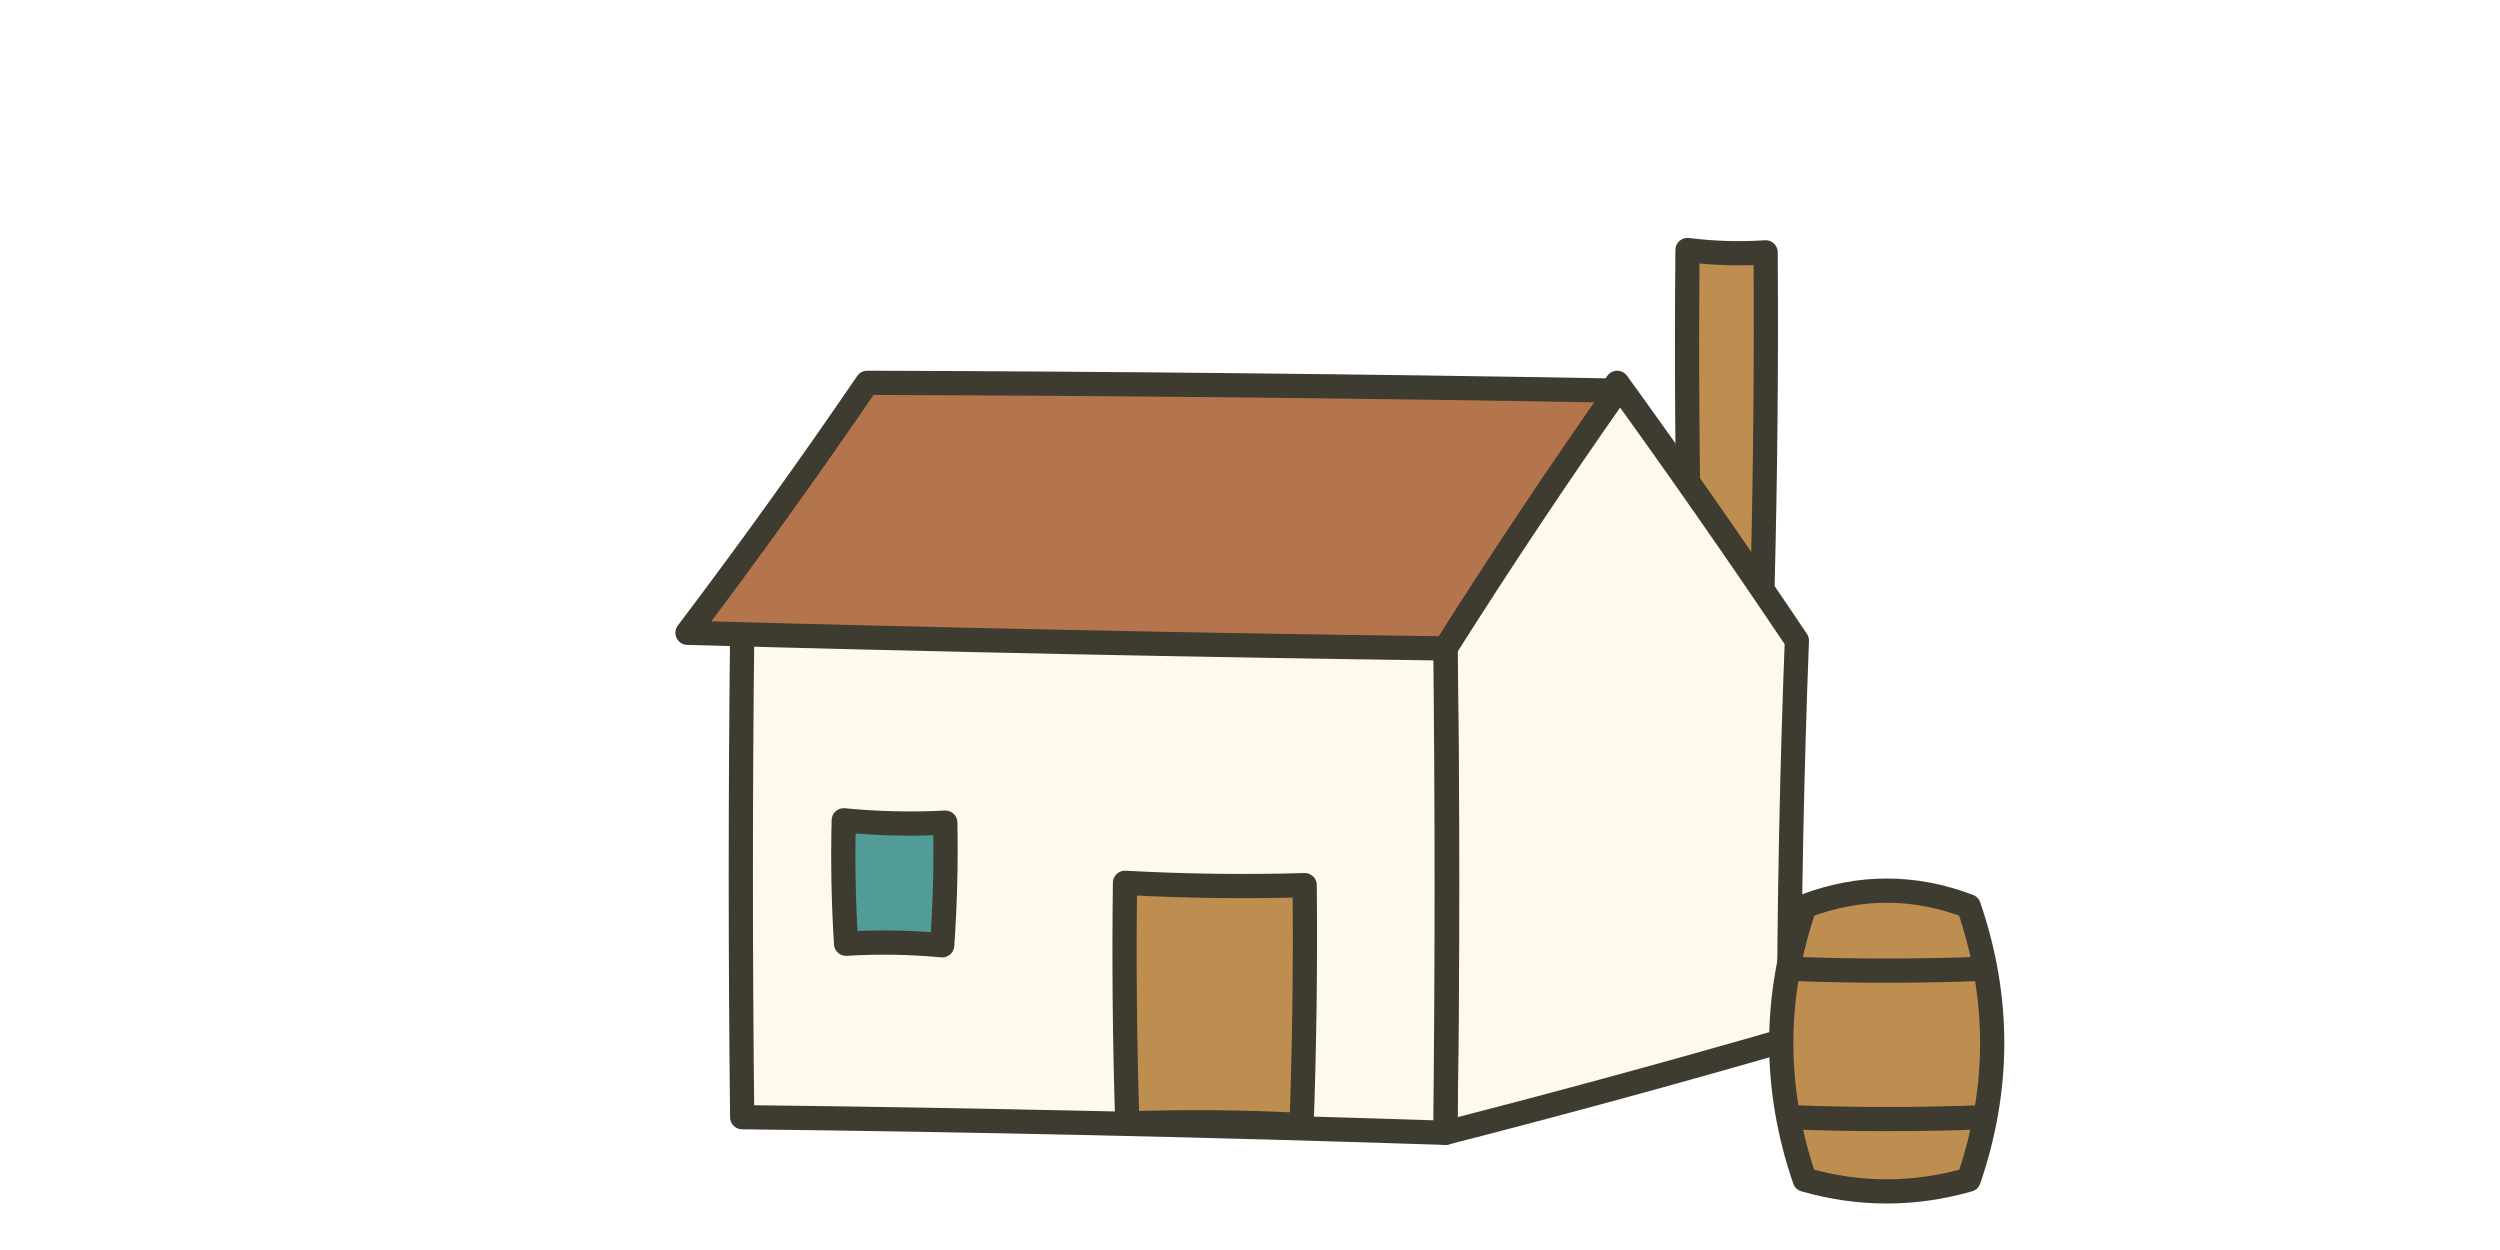
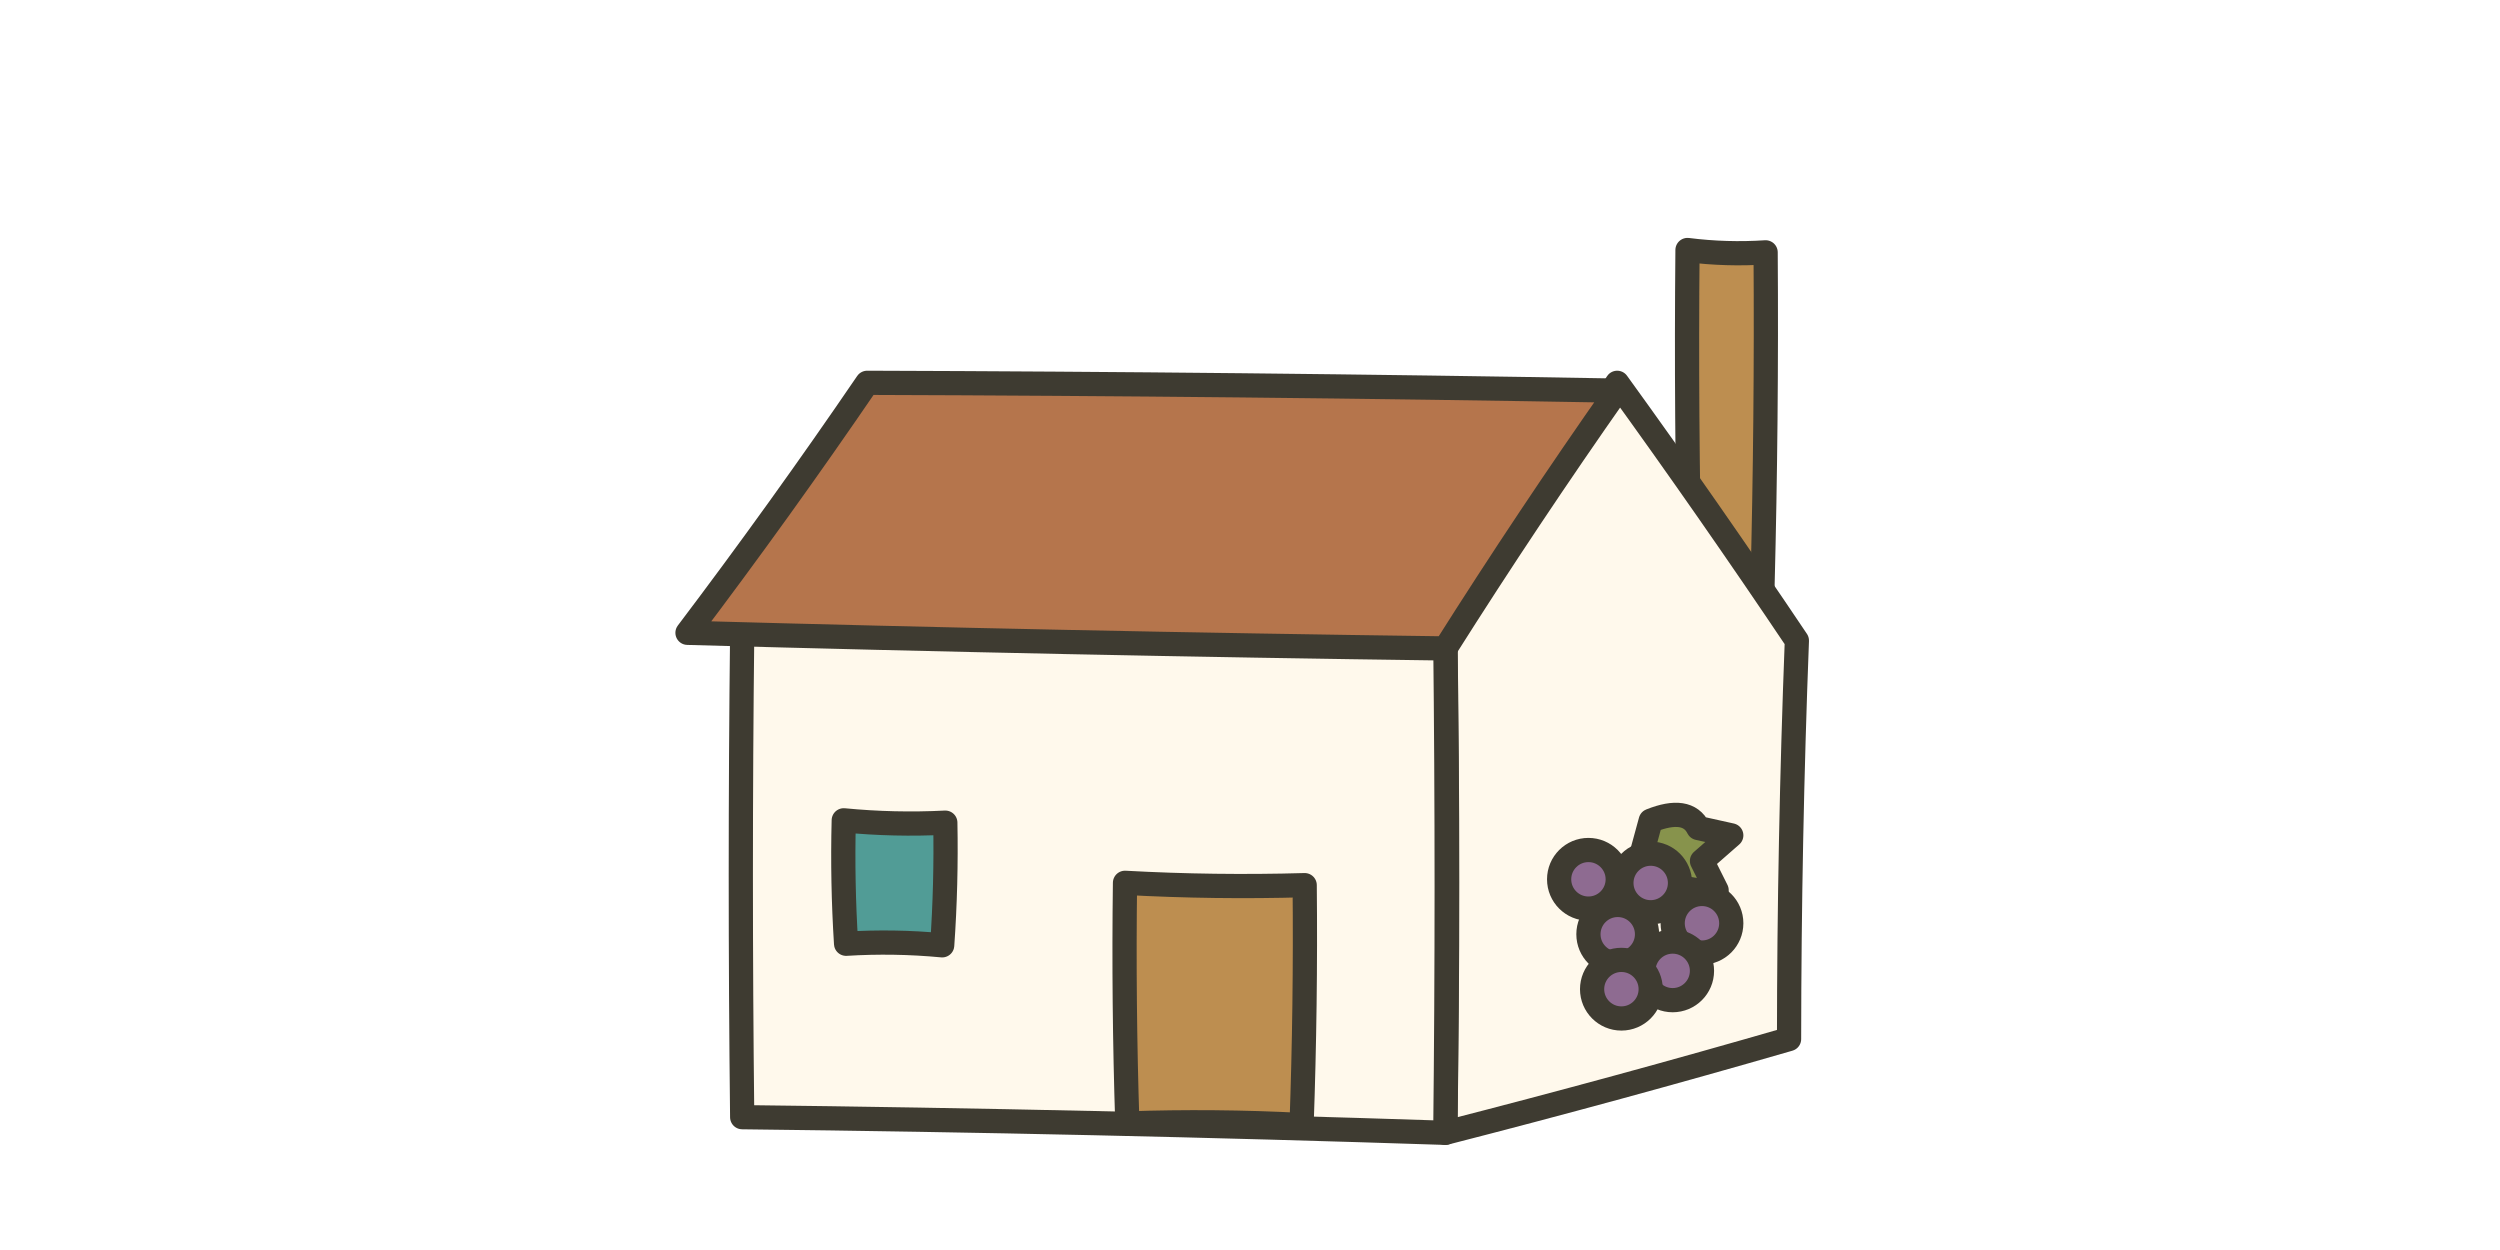
<svg xmlns="http://www.w3.org/2000/svg" width="320" height="160" viewBox="0 0 320 160" role="img" aria-labelledby="title description">
  <g id="pen-outline" stroke="#3e3b31" stroke-width="3.1" stroke-linecap="round" stroke-linejoin="round">
    <g id="building">
      <g id="building-structure">
        <path id="shape-001" d="M216 32 Q220.99 32.63 226 32.3 Q226.15 53.65 225.6 75 Q220.96 74.42 216.3 74.8 Q215.80 53.40 216 32 Z" fill="#bd8e50" />
        <g id="walls">
          <path id="shape-002" d="M185 81 Q196.40 65.27 207 49 Q218.79 65.30 230 82 Q229.02 107.49 229 133 Q207.09 139.34 185 145 Q185.48 113.00 185 81 Z" fill="#fff9ec" />
          <path id="shape-003" d="M95 81 Q139.99 81.98 185 82 Q185.35 113.50 185 145 Q140.01 143.52 95 143 Q94.65 112.00 95 81 Z" fill="#fff9ec" />
        </g>
        <g id="roof">
          <path id="shape-004" d="M88 81 Q99.89 65.28 111 49 Q159.00 49.15 207 50 Q195.60 66.23 185 83 Q136.49 82.35 88 81 Z" fill="#b5754c" />
        </g>
        <g id="windows-and-doors">
          <path id="shape-005" d="M144 113 Q155.49 113.63 167 113.3 Q167.15 128.65 166.6 144 Q155.45 143.42 144.3 143.8 Q143.80 128.40 144 113 Z" fill="#bd8e50" />
          <path id="shape-006" d="M108 105 Q114.49 105.63 121 105.3 Q121.15 113.16 120.6 121 Q114.46 120.42 108.3 120.8 Q107.80 112.91 108 105 Z" fill="#519c96" />
        </g>
      </g>
      <g id="profession-equipment">
-         <path id="shape-007" d="M231 116 Q241.5 112 252 116 Q258 133.5 252 151 Q241.5 154 231 151 Q225 133.5 231 116 Z" fill="#bd8e50" />
-         <path id="shape-008" d="M229 124 Q241.50 124.48 254 124" fill="none" />
-         <path id="shape-009" d="M229 143 Q241.50 143.48 254 143" fill="none" />
+         <g id="grapes-symbol" transform="translate(195.35 101.30) scale(0.4688)" stroke-width="6.61">
+           <g id="leaf">
+             <path d="M31 19 L34 8 Q44 4 47 10 L56 12 L48 19 L52 27 Q39 28 34 19" fill="#87934c" />
+           </g>
+           <g id="grapes">
+             <path d="M9 24 a8 8 0 1 0 16 0 a8 8 0 1 0 -16 0" fill="#8e6b91" />
+             <path d="M26 25 a8 8 0 1 0 16 0 a8 8 0 1 0 -16 0" fill="#8e6b91" />
+             <path d="M40 36 a8 8 0 1 0 16 0 a8 8 0 1 0 -16 0" fill="#8e6b91" />
+             <path d="M17 39 a8 8 0 1 0 16 0 a8 8 0 1 0 -16 0" fill="#8e6b91" />
+             <path d="M32 49 a8 8 0 1 0 16 0 a8 8 0 1 0 -16 0" fill="#8e6b91" />
+             <path d="M18 54 a8 8 0 1 0 16 0 a8 8 0 1 0 -16 0" fill="#8e6b91" />
+           </g>
+         </g>
      </g>
    </g>
  </g>
</svg>
